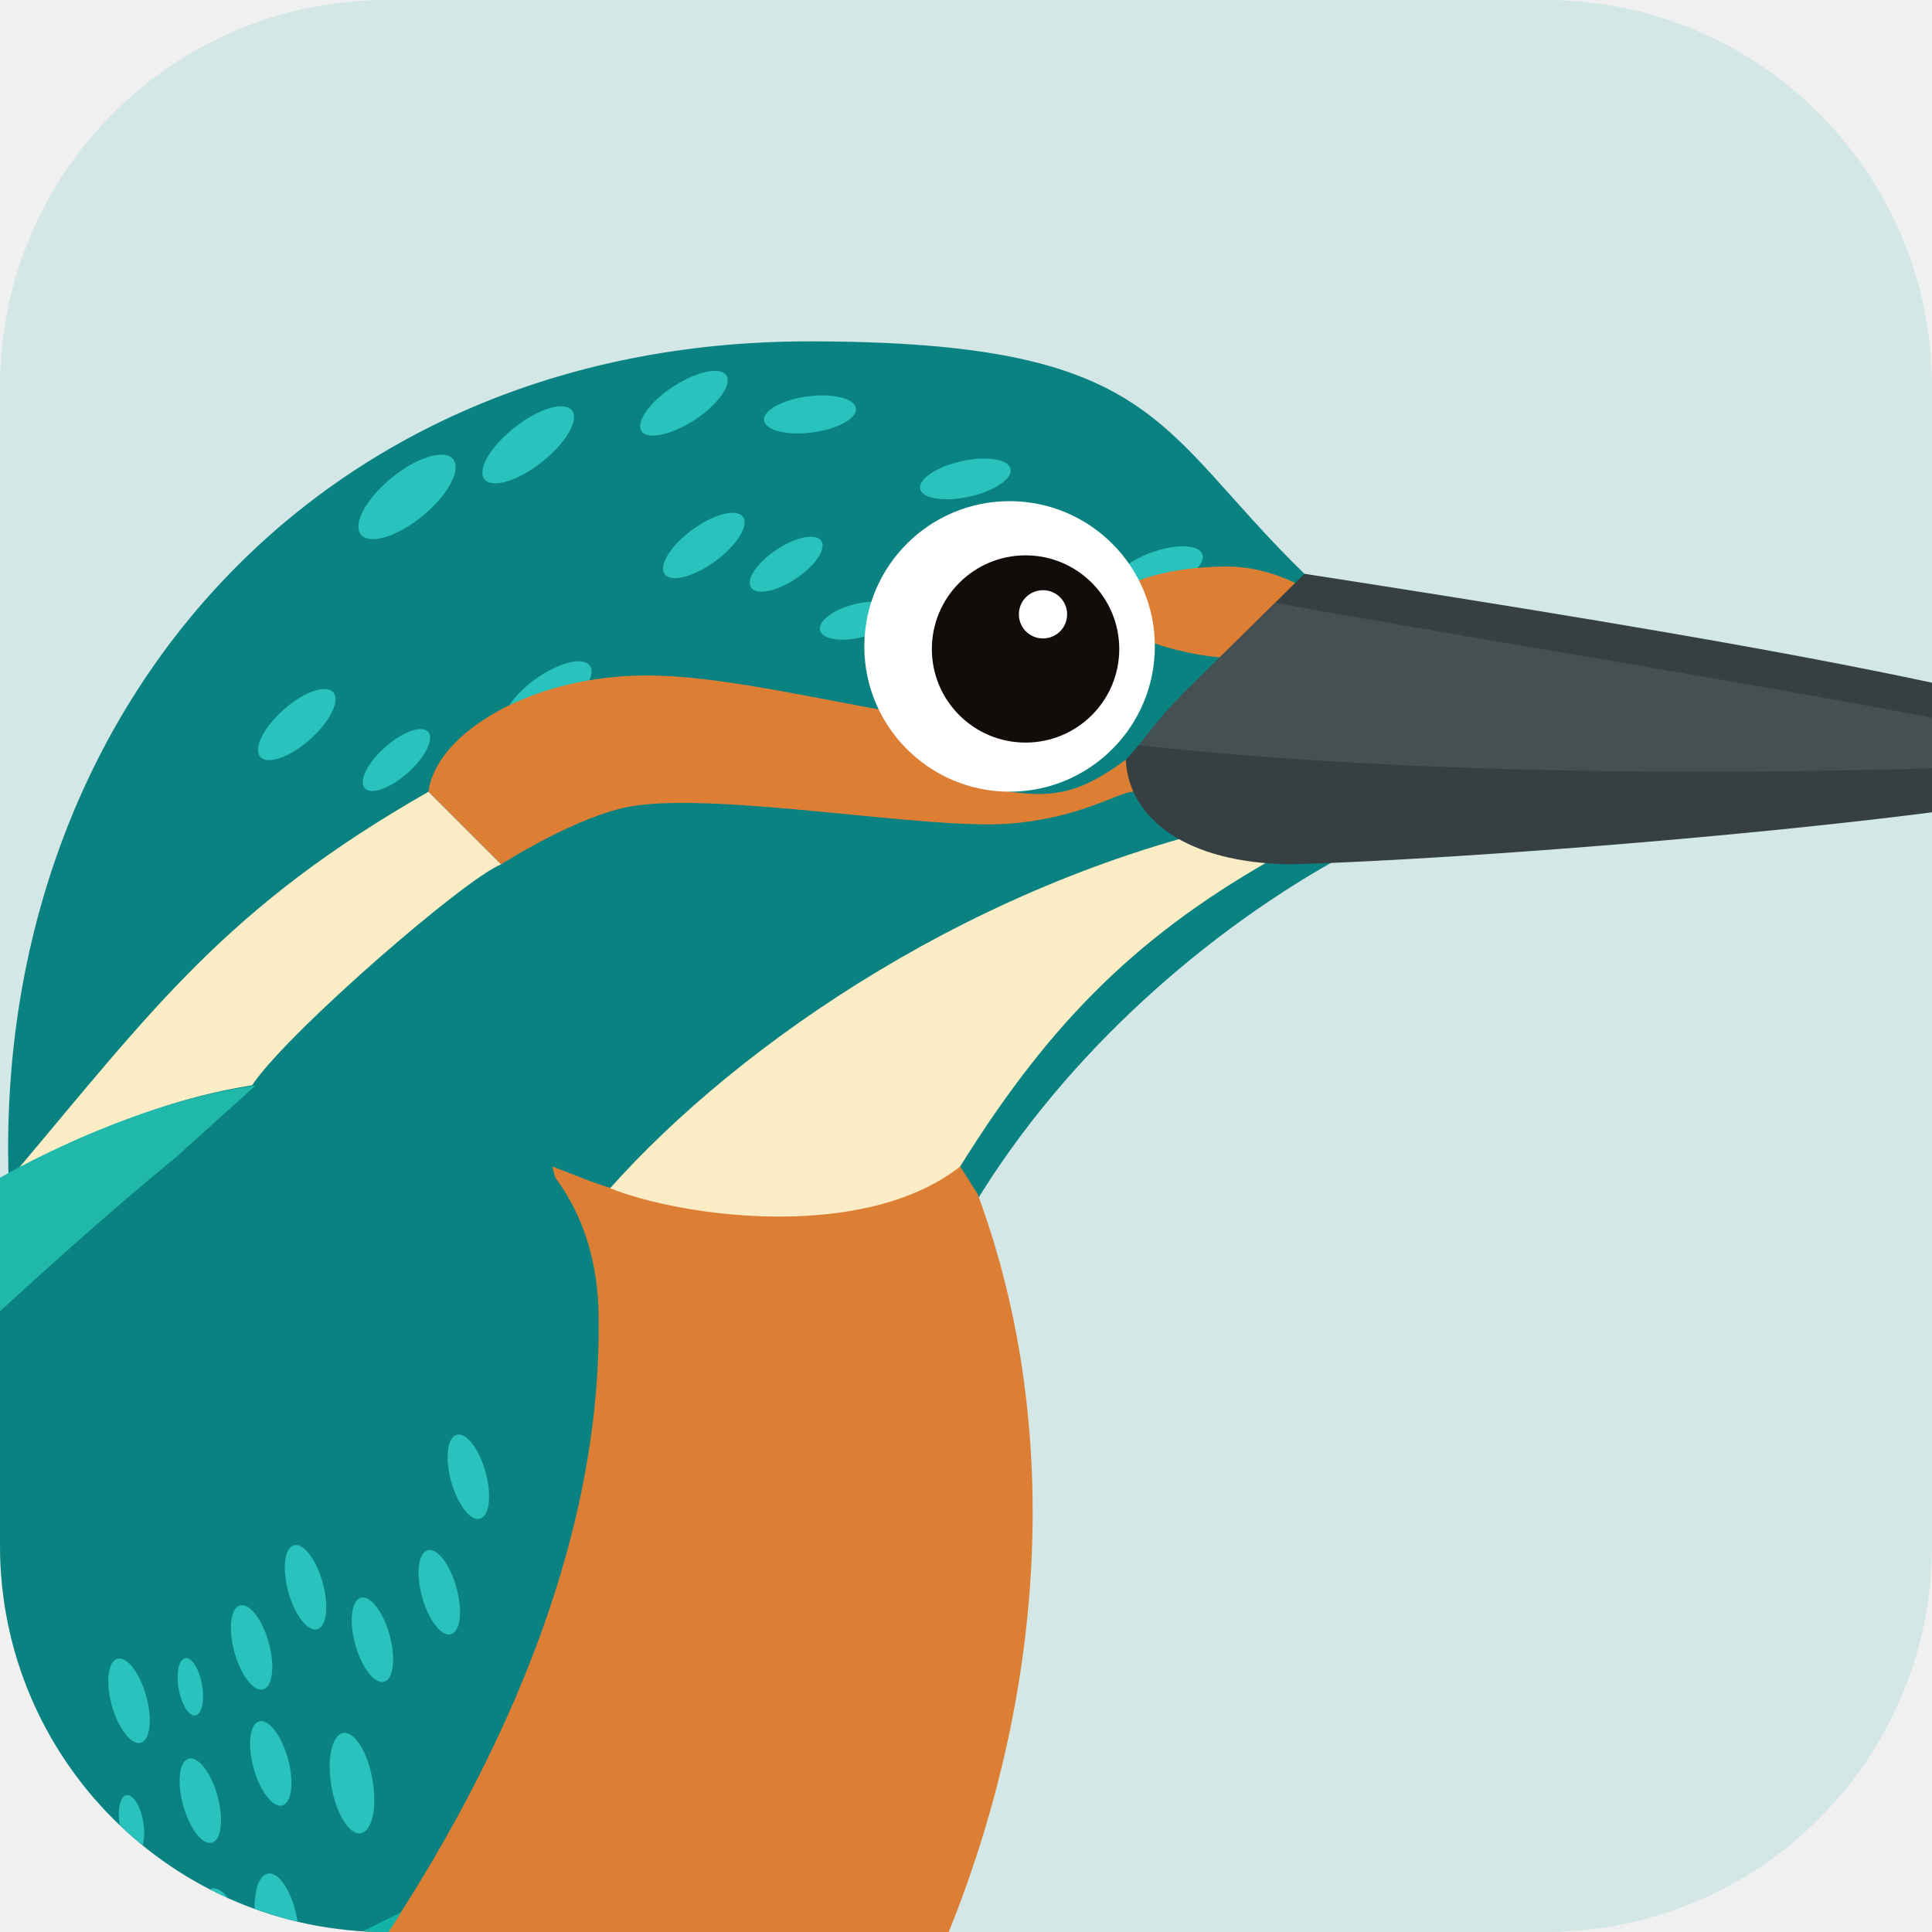
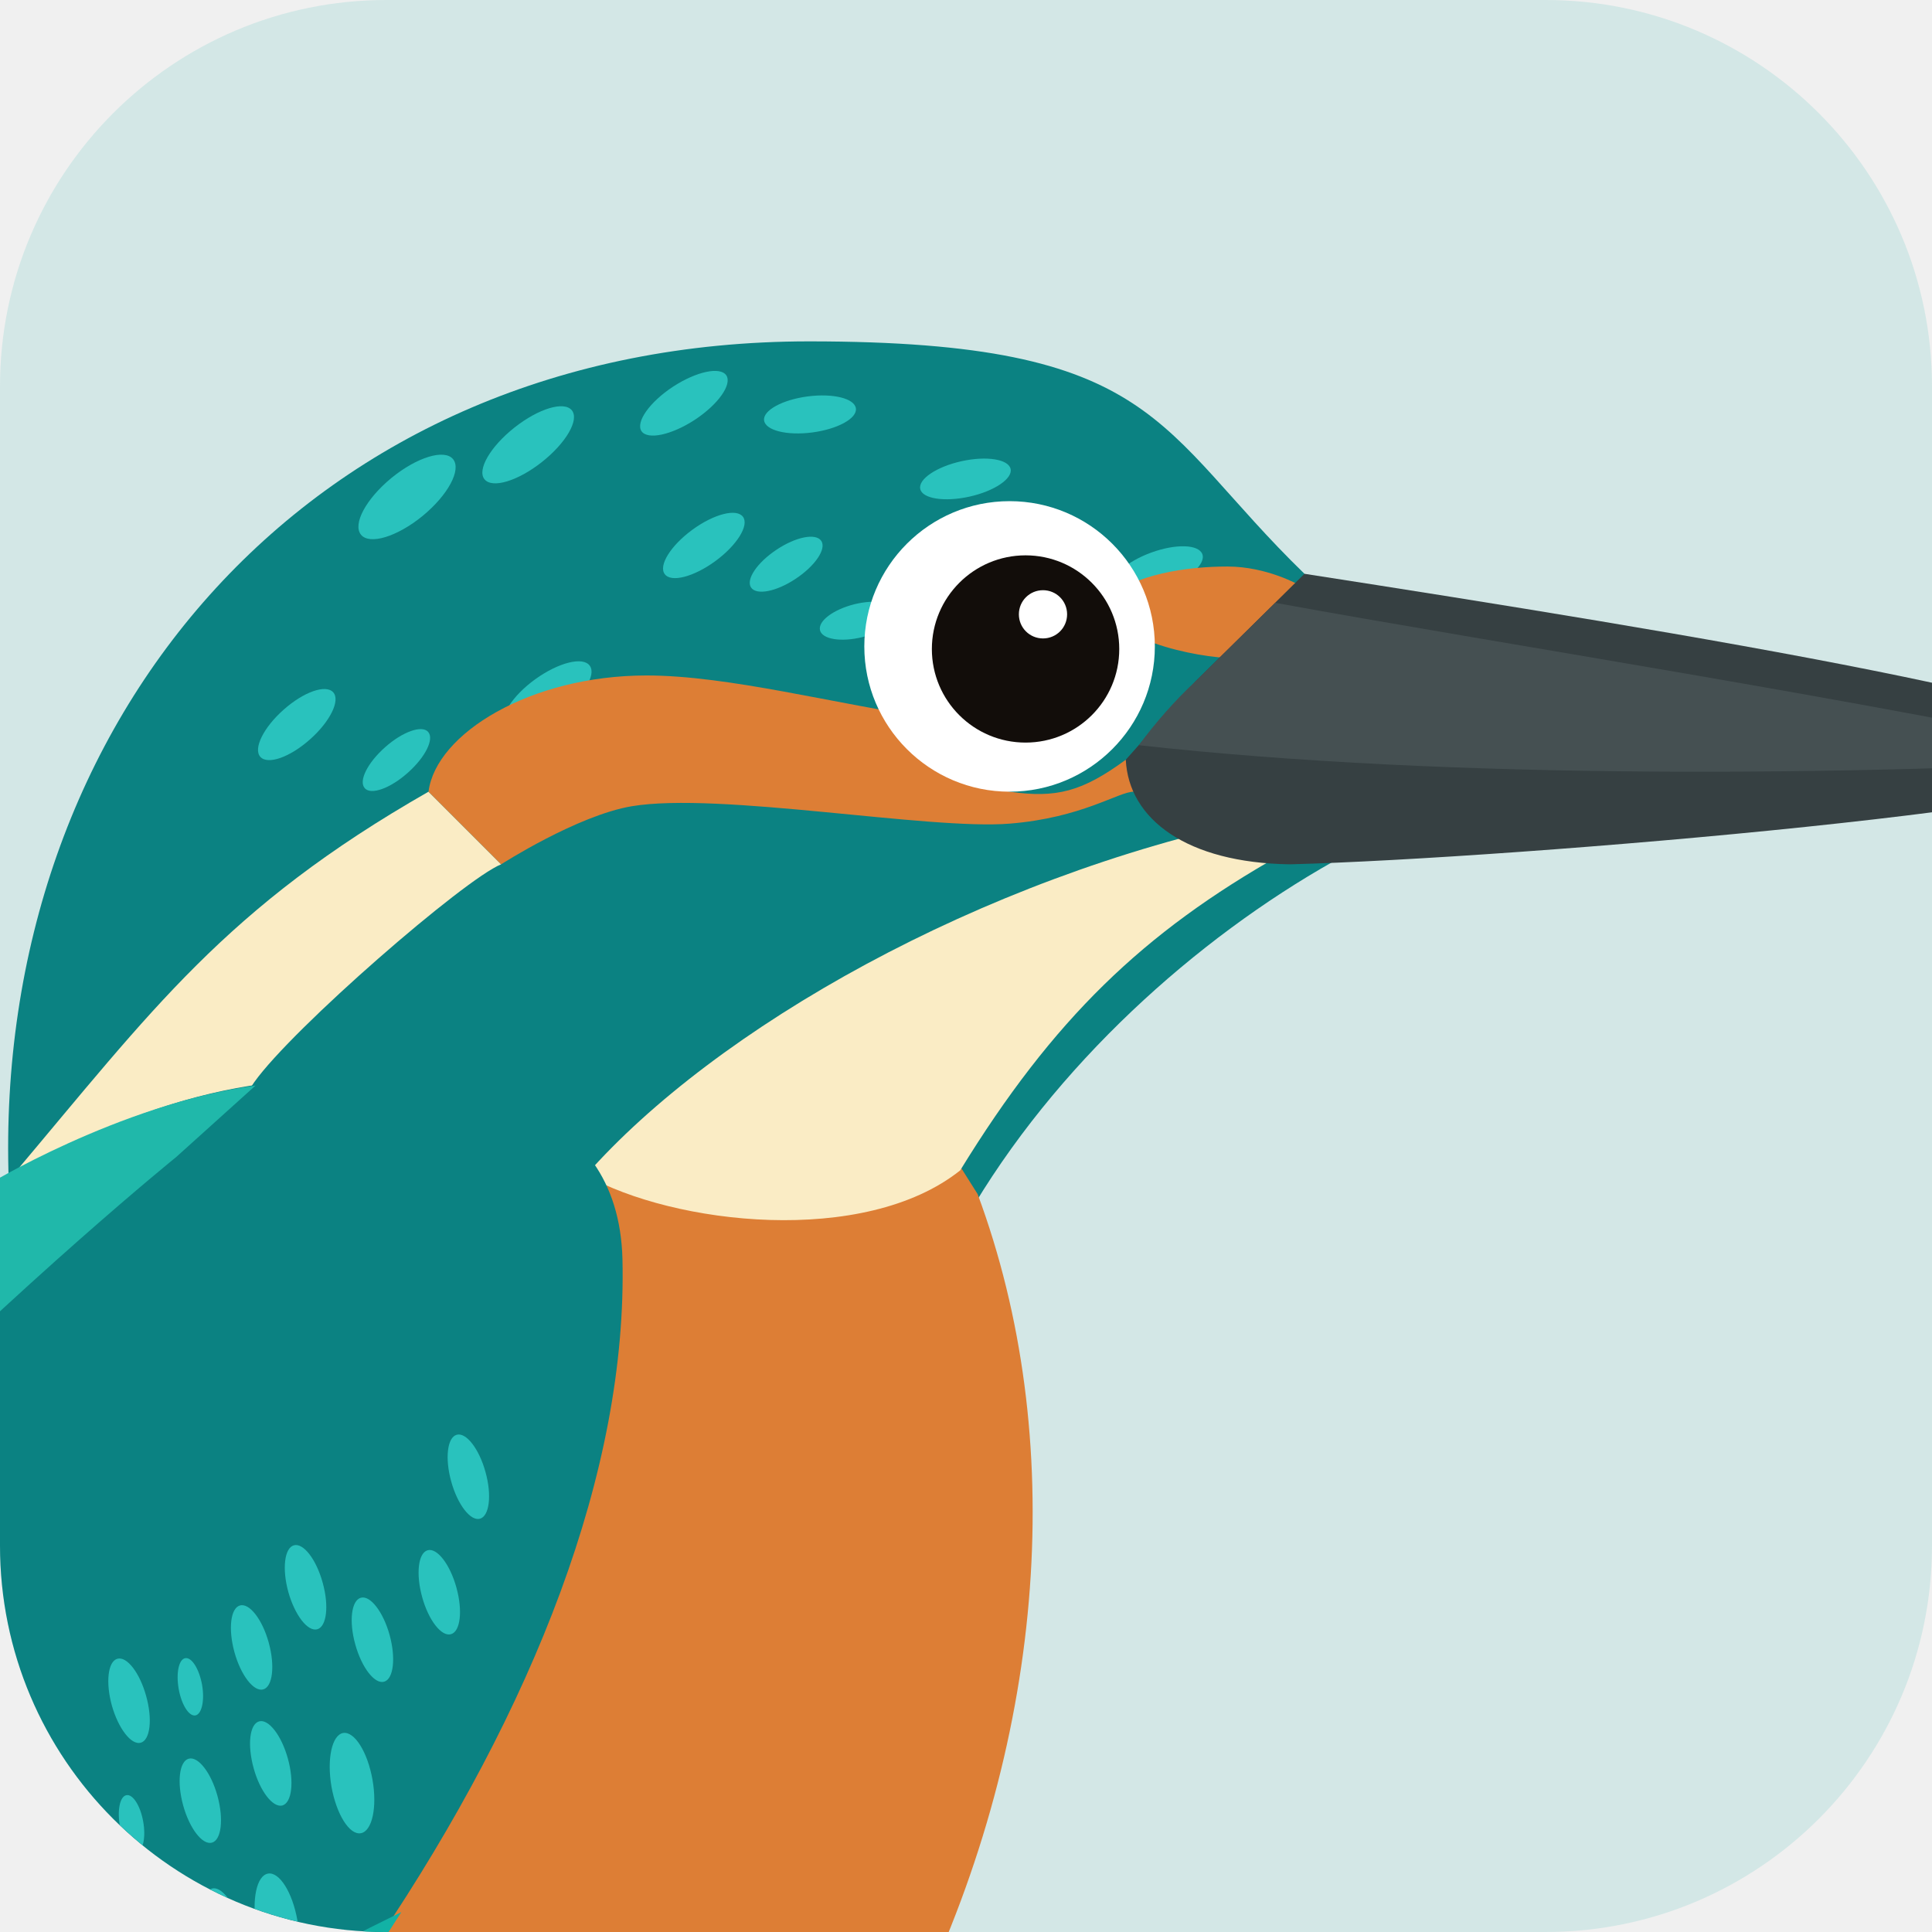
<svg xmlns="http://www.w3.org/2000/svg" viewBox="10.05 1.55 13.3 13.3">
  <defs>
    <clipPath id="cadre">
      <rect x="10.05" y="1.55" width="13.3" height="13.3" rx="2.66" />
    </clipPath>
  </defs>
  <g clip-path="url(#cadre)">
    <rect x="10.05" y="1.55" width="13.3" height="13.3" fill="#d3e7e6" />
    <path d="M15.62 3.9C12.19 3.9 10 6.5 10.11 9.68L14.5 8.5L19 6.5L19.03 5.5C18 4.5 18.036 3.9 15.62 3.9Z" fill="#0B8282" />
    <path d="M13 7C11.6 7.8 11.1 8.5 10.13 9.65C10.61 9.65 10.78 9.6 11.5 9.5C12.062 9.41 11.537 9.37 11.8 9C12.066 8.626 13.25 7.6 13.5 7.5L13 7Z" fill="#FAECC5" />
    <path d="M18.29 6.51C15.69 6.35 13.58 7.77 12.3 9L12.69 9.325L13.38 9.65L14.11 9.77L14.66 9.99L16.7 9.94C17.31 8.88 18.29 8.01 19.23 7.48L18.29 6.51Z" fill="#0B8282" />
    <mask id="mask0_5_88" style="mask-type:luminance" maskUnits="userSpaceOnUse" x="10" y="3" width="10" height="7">
      <path d="M15.62 3.9C12.19 3.9 10 6.5 10.11 9.68L14.5 8.5L19 6.5L19.03 5.5C18 4.5 18.036 3.9 15.62 3.9Z" fill="white" />
      <path d="M18.29 6.51C15.69 6.35 13.58 7.77 12.3 9L12.69 9.325L13.38 9.65L14.11 9.77L14.66 9.99L16.7 9.94C17.31 8.88 18.29 8.01 19.23 7.48L18.29 6.51Z" fill="white" />
    </mask>
    <g mask="url(#mask0_5_88)">
      <path d="M12.535 5.231C12.594 5.303 12.784 5.245 12.959 5.102C13.134 4.958 13.228 4.784 13.169 4.711C13.11 4.639 12.92 4.697 12.745 4.84C12.57 4.984 12.476 5.158 12.535 5.231Z" fill="#29C2BD" />
      <path d="M13.385 4.849C13.438 4.915 13.614 4.862 13.78 4.731C13.946 4.6 14.039 4.441 13.987 4.375C13.934 4.309 13.758 4.362 13.592 4.493C13.426 4.624 13.333 4.784 13.385 4.849Z" fill="#29C2BD" />
      <path d="M14.466 4.518C14.508 4.58 14.672 4.545 14.833 4.44C14.994 4.334 15.091 4.197 15.05 4.134C15.008 4.072 14.844 4.107 14.683 4.212C14.522 4.318 14.425 4.455 14.466 4.518Z" fill="#29C2BD" />
      <path d="M15.31 4.444C15.319 4.513 15.467 4.55 15.642 4.527C15.817 4.504 15.951 4.43 15.942 4.362C15.934 4.293 15.785 4.256 15.61 4.279C15.435 4.302 15.301 4.376 15.31 4.444Z" fill="#29C2BD" />
      <path d="M16.385 4.916C16.399 4.983 16.551 5.007 16.723 4.969C16.895 4.931 17.022 4.845 17.007 4.778C16.992 4.711 16.841 4.687 16.669 4.725C16.497 4.763 16.37 4.849 16.385 4.916Z" fill="#29C2BD" />
      <path d="M17.713 5.589C17.738 5.657 17.895 5.662 18.065 5.6C18.235 5.538 18.352 5.433 18.327 5.365C18.302 5.297 18.145 5.292 17.975 5.354C17.805 5.416 17.688 5.521 17.713 5.589Z" fill="#29C2BD" />
      <path d="M19.166 4.799C19.155 4.725 18.999 4.686 18.816 4.711C18.634 4.737 18.494 4.818 18.504 4.891C18.515 4.965 18.671 5.004 18.854 4.979C19.037 4.953 19.176 4.872 19.166 4.799Z" fill="#29C2BD" />
      <path d="M11.842 6.76C11.893 6.817 12.046 6.763 12.184 6.64C12.322 6.518 12.394 6.372 12.344 6.316C12.293 6.259 12.14 6.313 12.002 6.436C11.864 6.558 11.792 6.704 11.842 6.76Z" fill="#29C2BD" />
      <path d="M12.561 6.976C12.604 7.025 12.737 6.977 12.857 6.87C12.978 6.763 13.041 6.637 12.997 6.588C12.954 6.54 12.821 6.587 12.701 6.694C12.58 6.801 12.517 6.927 12.561 6.976Z" fill="#29C2BD" />
      <path d="M13.53 6.551C13.576 6.616 13.744 6.574 13.904 6.459C14.065 6.343 14.157 6.197 14.11 6.133C14.064 6.068 13.896 6.11 13.736 6.225C13.575 6.341 13.483 6.487 13.53 6.551Z" fill="#29C2BD" />
      <path d="M14.626 5.502C14.669 5.562 14.825 5.522 14.974 5.413C15.123 5.304 15.208 5.167 15.165 5.108C15.121 5.048 14.965 5.088 14.816 5.197C14.667 5.306 14.582 5.443 14.626 5.502Z" fill="#29C2BD" />
      <path d="M15.22 5.594C15.257 5.65 15.395 5.623 15.528 5.534C15.662 5.445 15.74 5.329 15.704 5.274C15.667 5.218 15.529 5.245 15.396 5.334C15.262 5.423 15.184 5.539 15.22 5.594Z" fill="#29C2BD" />
      <path d="M15.695 5.889C15.71 5.951 15.841 5.972 15.986 5.936C16.131 5.899 16.236 5.82 16.221 5.757C16.206 5.695 16.075 5.674 15.93 5.71C15.785 5.747 15.68 5.826 15.695 5.889Z" fill="#29C2BD" />
      <path d="M19.404 4.267C19.388 4.198 19.249 4.172 19.092 4.207C18.935 4.243 18.821 4.327 18.836 4.395C18.852 4.464 18.991 4.49 19.148 4.455C19.305 4.419 19.419 4.335 19.404 4.267Z" fill="#29C2BD" />
    </g>
    <path d="M11.396 20.565C12.077 20.518 13.42 20.517 13.748 21.218V21.294L13.745 21.523L12.663 21.275L12.653 21.605L11.757 21.389L11.695 21.667C10.47 21.482 9.17 21.348 7.811 21.636C7.75 20.947 9.14 20.874 10.18 20.874L9.655 20.133L10.407 20.009L11.396 20.565Z" fill="#C8452B" />
    <path d="M9.349 20.071L8.773 20.266L9 21H10L9.597 20.225L9.349 20.071Z" fill="#C8452B" />
-     <path d="M16.66 9.58C15.79 10.08 14.71 9.9 14.11 9.68L13.852 9.58C14.772 12.89 11.142 17.101 8.522 18.991C8.142 19.391 7.25 19.85 7.4 20.24C8.41 20.41 9.47 20.39 10.43 20.28C10.78 20.24 11.11 19.98 11.44 19.85C16.21 17.93 18.02 13.11 16.78 9.77L16.66 9.58Z" fill="#DD7E35" />
-     <path d="M18.72 7.19C16.79 7.59 15.14 8.73 14.25 9.73C14.75 9.93 16 10.1 16.66 9.58C17.3 8.55 17.92 7.96 18.87 7.43L18.72 7.19Z" fill="#FAECC5" />
+     <path d="M16.66 9.58C15.79 10.08 14.68 9.86 14.08 9.64C15 12.95 11.142 17.101 8.522 18.991C8.142 19.391 7.25 19.85 7.4 20.24C8.41 20.41 9.47 20.39 10.43 20.28C10.78 20.24 11.11 19.98 11.44 19.85C16.21 17.93 18.02 13.11 16.78 9.77L16.66 9.58Z" fill="#DD7E35" />
+     <path d="M18.72 7.19C16.79 7.595 14.974 8.629 14.084 9.64C14.685 9.98 16 10.133 16.66 9.607C17.3 8.565 17.92 7.969 18.87 7.433L18.72 7.19Z" fill="#FAECC5" />
    <path d="M13.5 7.5L13 7C13.05 6.6 13.703 6.2 14.5 6.2C15.065 6.2 15.782 6.394 16.5 6.5C16.65 6.6 16.555 6.937 17 7C17.322 7.046 17.5 7 17.8 6.78C17.8 6.78 17.845 6.981 17.855 7C17.75 7 17.5 7.18 17 7.22C16.443 7.265 15 7 14.4 7.1C14.024 7.163 13.5 7.5 13.5 7.5Z" fill="#DD7E35" />
    <path d="M18.553 6.081C18.83 6.081 19 5.841 19 5.581C19 5.581 18.776 5.45 18.5 5.45C18.224 5.45 17.861 5.5 17.65 5.681C17.65 5.941 18.277 6.081 18.553 6.081Z" fill="#DD7E35" />
    <path d="M17 7C17.552 7 18 6.552 18 6C18 5.448 17.552 5 17 5C16.448 5 16 5.448 16 6C16 6.552 16.448 7 17 7Z" fill="white" />
    <path d="M17.11 6.662C17.466 6.662 17.755 6.374 17.755 6.018C17.755 5.662 17.466 5.373 17.11 5.373C16.754 5.373 16.465 5.662 16.465 6.018C16.465 6.374 16.754 6.662 17.11 6.662Z" fill="#120D0A" />
    <path d="M19.03 5.5C21.67 5.91 24.9 6.44 24.88 6.79C24.86 7.09 20.48 7.46 18.93 7.5C18.22 7.49 17.82 7.19 17.8 6.78L18.28 6.24L19.03 5.5Z" fill="#364042" />
    <path d="M18.28 6.24C18.14 6.37 18 6.53 17.89 6.68C20.05 6.92 22.75 6.89 24.8 6.78C22.85 6.36 20.36 5.98 18.83 5.7L18.28 6.24Z" fill="#455052" />
-     <path d="M12.04 8.99C8.15 9.33 5.26 15.79 4.06 19.62L4.42 19.68L4.41 20.14C3.57 21.24 2.75 21.98 2.83 22.31C2.89 22.6 3.61 22.77 3.99 22.61L4.28 22.7C5.16 22.68 6.696 21.247 7.396 20.227C7.416 19.927 7.769 19.79 8.489 19.32C11.737 16.732 14.24 13.5 14.17 10.57C14.14 9.49 13.26 8.9 12.04 8.99Z" fill="#0B8282" />
+     <path d="M12.04 8.991C8.15 9.331 5.26 15.791 4.06 19.621L4.42 19.681L4.41 20.141C3.57 21.241 2.75 21.981 2.83 22.311C2.89 22.601 3.61 22.771 3.99 22.611L4.28 22.701C5.16 22.681 6.696 21.248 7.396 20.228C7.416 19.928 7.769 19.791 8.489 19.322C11.737 16.733 14.405 13.145 14.335 10.215C14.305 9.135 13.26 8.901 12.04 8.991Z" fill="#0B8282" />
    <mask id="mask1_5_88" style="mask-type:luminance" maskUnits="userSpaceOnUse" x="2" y="9" width="12" height="14">
      <path d="M11.616 9.179C7.726 9.519 4.836 15.979 3.636 19.809L3.996 19.869L3.986 20.329C3.146 21.429 2.326 22.169 2.406 22.499C2.466 22.789 3.186 22.959 3.566 22.799L3.856 22.889C4.736 22.869 6.276 21.479 6.976 20.459C6.996 20.159 6.834 18.941 7.554 18.471C11.564 16.411 13.816 13.689 13.746 10.759C13.716 9.679 12.836 9.089 11.616 9.179Z" fill="white" />
    </mask>
    <g mask="url(#mask1_5_88)">
      <path d="M5.331 8.885C4.777 9.235 3.201 10.235 1.571 13.337C0.079 16.175 0.201 16.235 0.201 16.235C1.071 15.349 2.467 13.586 3.701 11.735C4.701 10.235 5.331 8.885 5.331 8.885Z" fill="#29C2BD" />
      <path d="M10.617 15.715C10.694 15.701 10.73 15.536 10.697 15.346C10.663 15.155 10.573 15.012 10.495 15.026C10.418 15.04 10.382 15.205 10.415 15.395C10.449 15.586 10.539 15.729 10.617 15.715Z" fill="#29C2BD" />
      <path d="M12.412 13.48C12.49 13.467 12.58 13.61 12.614 13.8C12.648 13.991 12.612 14.156 12.534 14.17C12.456 14.184 12.366 14.04 12.332 13.85C12.299 13.659 12.335 13.494 12.412 13.48Z" fill="#29C2BD" />
      <path d="M11.895 14.448C11.973 14.434 12.063 14.577 12.097 14.768C12.13 14.958 12.094 15.123 12.017 15.137C11.939 15.151 11.849 15.008 11.815 14.817C11.782 14.627 11.817 14.461 11.895 14.448Z" fill="#29C2BD" />
      <path d="M11.088 15.025C11.166 15.011 11.256 15.154 11.29 15.345C11.324 15.535 11.288 15.7 11.21 15.714C11.132 15.728 11.042 15.585 11.009 15.394C10.975 15.204 11.011 15.038 11.088 15.025Z" fill="#29C2BD" />
      <path d="M12.994 12.222C13.059 12.204 13.148 12.319 13.192 12.479C13.236 12.638 13.22 12.782 13.154 12.8C13.089 12.818 13 12.704 12.956 12.544C12.912 12.384 12.929 12.24 12.994 12.222Z" fill="#29C2BD" />
      <path d="M12.534 12.549C12.599 12.531 12.688 12.646 12.732 12.805C12.776 12.965 12.759 13.109 12.694 13.127C12.629 13.145 12.54 13.03 12.496 12.871C12.451 12.711 12.469 12.567 12.534 12.549Z" fill="#29C2BD" />
      <path d="M11.834 13.4C11.899 13.382 11.988 13.497 12.032 13.657C12.076 13.816 12.059 13.96 11.994 13.979C11.929 13.996 11.84 13.882 11.796 13.722C11.752 13.562 11.768 13.418 11.834 13.4Z" fill="#29C2BD" />
      <path d="M11.509 14.551C11.574 14.533 11.663 14.648 11.707 14.807C11.752 14.967 11.735 15.111 11.669 15.129C11.604 15.147 11.515 15.033 11.471 14.873C11.427 14.713 11.444 14.569 11.509 14.551Z" fill="#29C2BD" />
      <path d="M11.349 13.657C11.414 13.639 11.503 13.753 11.547 13.913C11.591 14.073 11.574 14.217 11.509 14.235C11.444 14.253 11.355 14.138 11.311 13.979C11.267 13.819 11.284 13.675 11.349 13.657Z" fill="#29C2BD" />
      <path d="M8.684 15.645C8.749 15.627 8.838 15.742 8.882 15.902C8.926 16.061 8.909 16.206 8.844 16.224C8.779 16.242 8.69 16.127 8.646 15.967C8.602 15.807 8.619 15.664 8.684 15.645Z" fill="#29C2BD" />
      <path d="M9.159 13.657C9.224 13.639 9.313 13.753 9.357 13.913C9.401 14.073 9.384 14.217 9.319 14.235C9.254 14.253 9.165 14.138 9.121 13.979C9.077 13.819 9.094 13.675 9.159 13.657Z" fill="#29C2BD" />
      <path d="M9.883 13.4C9.948 13.382 10.037 13.497 10.081 13.657C10.126 13.816 10.108 13.96 10.043 13.979C9.978 13.996 9.889 13.882 9.845 13.722C9.801 13.562 9.818 13.418 9.883 13.4Z" fill="#29C2BD" />
      <path d="M10.858 12.969C10.924 12.951 11.012 13.066 11.056 13.225C11.101 13.385 11.084 13.529 11.019 13.547C10.954 13.565 10.865 13.45 10.82 13.291C10.776 13.131 10.793 12.987 10.858 12.969Z" fill="#29C2BD" />
      <path d="M13.194 11.427C13.259 11.409 13.348 11.523 13.392 11.683C13.437 11.843 13.419 11.987 13.354 12.005C13.289 12.023 13.2 11.908 13.156 11.748C13.112 11.589 13.129 11.445 13.194 11.427Z" fill="#29C2BD" />
      <path d="M11.702 12.602C11.767 12.584 11.856 12.698 11.9 12.858C11.944 13.018 11.927 13.162 11.862 13.18C11.797 13.198 11.708 13.083 11.664 12.924C11.62 12.764 11.637 12.62 11.702 12.602Z" fill="#29C2BD" />
      <path d="M7.88 15.583C7.946 15.565 8.034 15.68 8.079 15.839C8.123 15.999 8.106 16.143 8.041 16.161C7.976 16.179 7.887 16.064 7.843 15.905C7.798 15.745 7.815 15.601 7.88 15.583Z" fill="#29C2BD" />
      <path d="M12.073 12.188C12.139 12.17 12.227 12.285 12.271 12.444C12.316 12.604 12.299 12.748 12.234 12.766C12.168 12.784 12.08 12.669 12.035 12.51C11.991 12.35 12.008 12.206 12.073 12.188Z" fill="#29C2BD" />
      <path d="M9.404 15.91C9.469 15.892 9.558 16.006 9.602 16.166C9.646 16.326 9.629 16.47 9.564 16.488C9.499 16.506 9.41 16.391 9.366 16.231C9.322 16.072 9.338 15.928 9.404 15.91Z" fill="#29C2BD" />
      <path d="M10.801 15.741C10.866 15.723 10.955 15.838 10.999 15.997C11.043 16.157 11.026 16.301 10.961 16.319C10.896 16.337 10.807 16.222 10.763 16.063C10.719 15.903 10.736 15.759 10.801 15.741Z" fill="#29C2BD" />
      <path d="M10.312 15.892C10.377 15.874 10.466 15.989 10.51 16.149C10.555 16.308 10.538 16.452 10.473 16.47C10.407 16.488 10.319 16.374 10.274 16.214C10.23 16.054 10.247 15.91 10.312 15.892Z" fill="#29C2BD" />
      <path d="M9.083 15.141C9.15 15.129 9.227 15.252 9.256 15.415C9.284 15.578 9.254 15.72 9.187 15.732C9.12 15.743 9.043 15.621 9.014 15.457C8.986 15.294 9.016 15.152 9.083 15.141Z" fill="#29C2BD" />
      <path d="M9.829 15.183C9.896 15.171 9.973 15.294 10.002 15.457C10.03 15.621 10 15.762 9.933 15.774C9.867 15.786 9.789 15.663 9.76 15.5C9.732 15.337 9.762 15.195 9.829 15.183Z" fill="#29C2BD" />
      <path d="M8.464 15.071C8.508 15.063 8.56 15.145 8.579 15.253C8.598 15.362 8.578 15.457 8.533 15.464C8.489 15.472 8.437 15.39 8.418 15.282C8.399 15.173 8.419 15.078 8.464 15.071Z" fill="#29C2BD" />
      <path d="M10.921 13.908C10.965 13.9 11.017 13.982 11.036 14.091C11.055 14.199 11.035 14.294 10.99 14.302C10.946 14.309 10.894 14.228 10.875 14.119C10.856 14.01 10.876 13.915 10.921 13.908Z" fill="#29C2BD" />
      <path d="M8.324 16.233C8.368 16.226 8.42 16.307 8.439 16.416C8.458 16.525 8.438 16.619 8.393 16.627C8.349 16.635 8.298 16.553 8.278 16.445C8.259 16.336 8.28 16.241 8.324 16.233Z" fill="#29C2BD" />
      <path d="M7.466 16.165C7.51 16.157 7.562 16.239 7.581 16.348C7.6 16.457 7.58 16.551 7.535 16.559C7.491 16.567 7.439 16.485 7.42 16.376C7.401 16.267 7.421 16.173 7.466 16.165Z" fill="#29C2BD" />
      <path d="M7.994 14.965C8.038 14.957 8.09 15.039 8.109 15.148C8.128 15.257 8.108 15.351 8.063 15.359C8.019 15.367 7.967 15.285 7.948 15.176C7.929 15.067 7.949 14.973 7.994 14.965Z" fill="#29C2BD" />
      <path d="M11.325 12.965C11.37 12.957 11.421 13.039 11.441 13.148C11.46 13.256 11.439 13.351 11.395 13.359C11.351 13.367 11.299 13.285 11.28 13.176C11.261 13.067 11.281 12.973 11.325 12.965Z" fill="#29C2BD" />
      <path d="M10.371 13.895C10.438 13.883 10.515 14.006 10.544 14.169C10.572 14.332 10.542 14.474 10.475 14.486C10.409 14.497 10.331 14.374 10.303 14.211C10.274 14.048 10.304 13.906 10.371 13.895Z" fill="#29C2BD" />
      <path d="M9.72 14.224C9.775 14.214 9.84 14.316 9.864 14.452C9.888 14.588 9.862 14.707 9.806 14.716C9.751 14.726 9.687 14.624 9.663 14.488C9.639 14.352 9.664 14.234 9.72 14.224Z" fill="#29C2BD" />
      <path d="M8.926 14.25C8.97 14.242 9.022 14.324 9.041 14.433C9.06 14.542 9.04 14.636 8.995 14.644C8.951 14.652 8.899 14.57 8.88 14.461C8.861 14.353 8.881 14.258 8.926 14.25Z" fill="#29C2BD" />
    </g>
    <path d="M4.875 20.014L4.418 20.122C3.448 21.262 2.823 21.775 2.823 22.275C2.78 22.275 2.898 22.465 3.059 22.546L3.29 22.632L3.497 22.672C4.377 22.642 5.815 21.064 6.485 20.014L5.611 19.97L4.875 20.014Z" fill="#1A6969" />
    <path d="M5.628 19.97L5 20.5C4.03 21.64 3.5 22.155 3.5 22.655C3.457 22.655 3.77 22.73 4 22.61L4.3 22.7C5.18 22.67 6.691 21.292 7.361 20.242L6.465 19.94L5.628 19.97Z" fill="#0A5555" />
    <path d="M6.461 19.945L4.29 22.7C4.979 23 7.379 20.7 7.588 19.893L6.461 19.945Z" fill="#0B4747" />
    <path d="M17.23 5.945C17.322 5.945 17.396 5.871 17.396 5.779C17.396 5.687 17.322 5.613 17.23 5.613C17.138 5.613 17.064 5.687 17.064 5.779C17.064 5.871 17.138 5.945 17.23 5.945Z" fill="white" />
    <path d="M11.809 9.023C10.867 9.151 9.941 9.72 9.941 9.72C7.763 11.11 6.19 13.853 5.332 16.254C7.182 12.814 11.263 9.515 11.263 9.515L11.809 9.023Z" fill="#20B8AA" />
    <path d="M12.813 14.713C10.603 15.797 6.27 18.346 6.27 18.346C6.27 18.346 4.513 19.995 4.656 20.128C4.827 20.289 7.629 19.602 7.629 19.602C11.523 17.058 11.621 16.556 12.813 14.713Z" fill="#12B2A5" />
    <path opacity="0.2" d="M10.423 16.03L5.188 19.835" stroke="#1B1B1B" stroke-width="0.084" />
    <path opacity="0.2" d="M11.375 16.411L6.302 19.689" stroke="#1B1B1B" stroke-width="0.084" />
  </g>
</svg>
